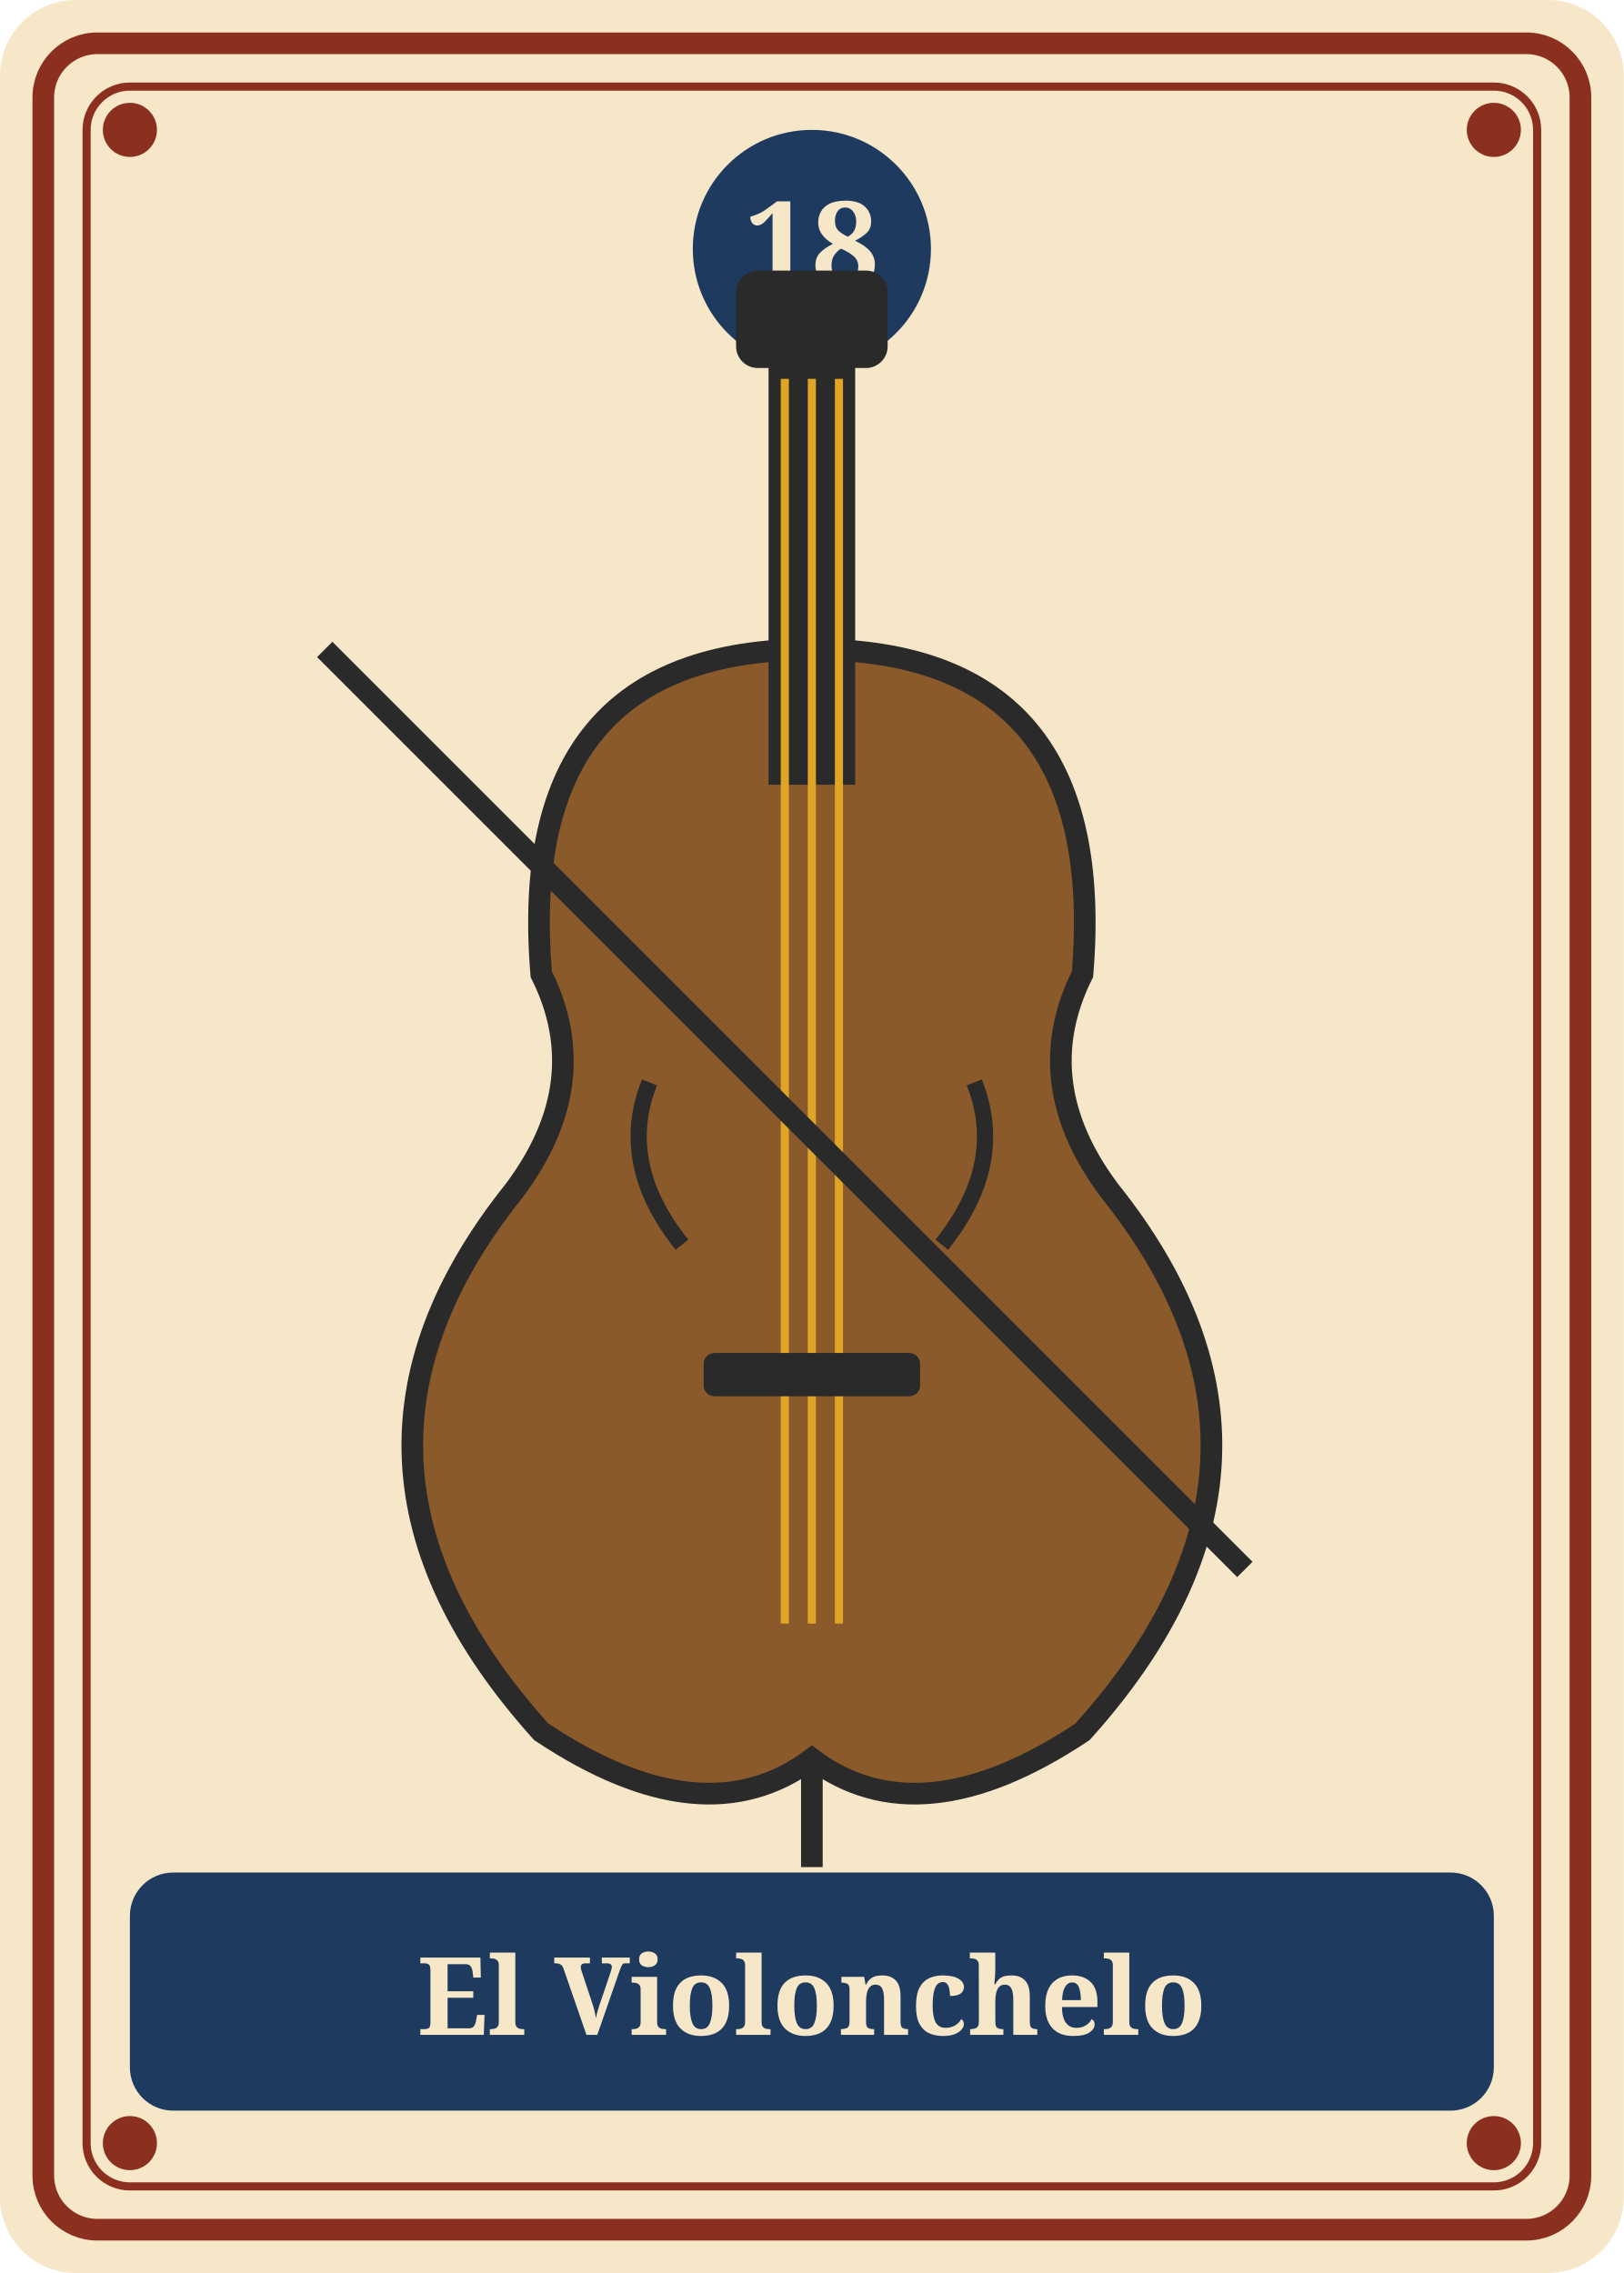
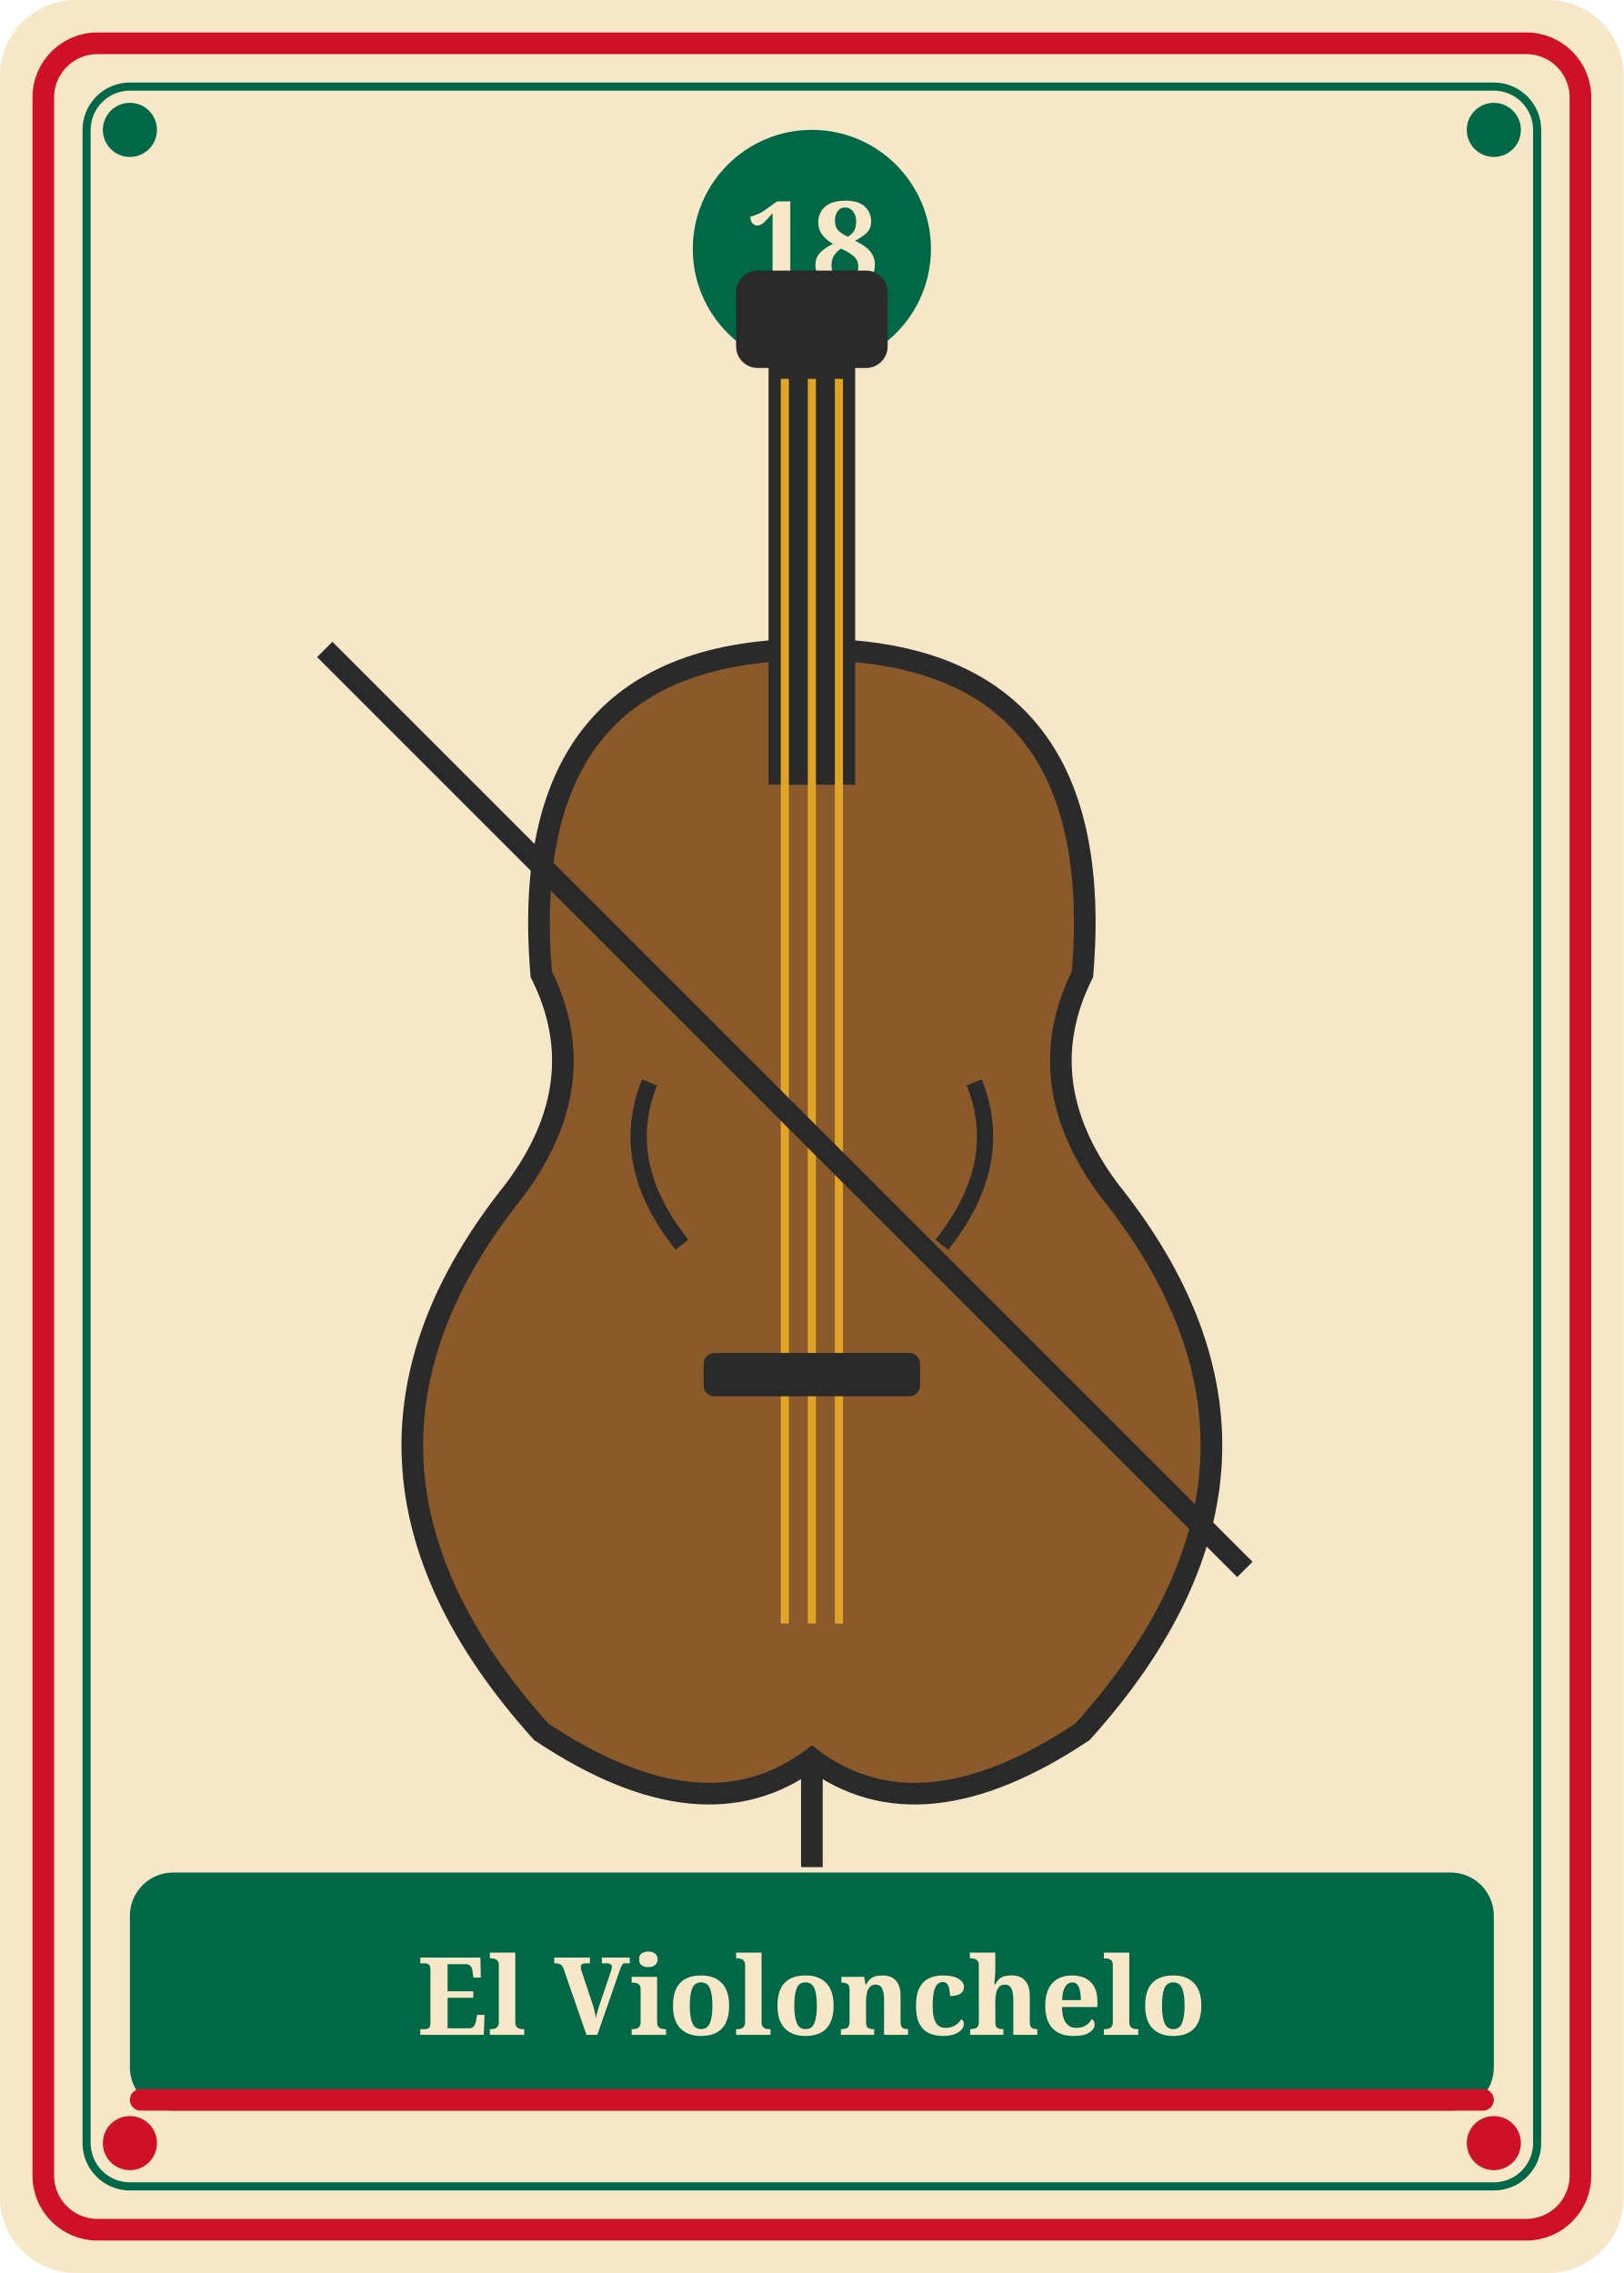
<svg xmlns="http://www.w3.org/2000/svg" viewBox="0 0 300 420" width="300" height="420">
  <rect width="300" height="420" rx="14" fill="#f6e7c8" />
-   <rect x="8" y="8" width="284" height="404" rx="10" fill="none" stroke="#8b2f1f" stroke-width="4" />
-   <rect x="16" y="16" width="268" height="388" rx="8" fill="none" stroke="#8b2f1f" stroke-width="1.5" />
-   <g fill="#8b2f1f">
+   <rect x="8" y="8" width="284" height="404" rx="10" fill="none" stroke="#ce1126" stroke-width="4" />
+   <rect x="16" y="16" width="268" height="388" rx="8" fill="none" stroke="#006847" stroke-width="1.5" />
+   <g fill="#006847">
    <circle cx="24" cy="24" r="5" />
    <circle cx="276" cy="24" r="5" />
+   </g>
+   <g fill="#ce1126">
    <circle cx="24" cy="396" r="5" />
    <circle cx="276" cy="396" r="5" />
  </g>
-   <circle cx="150" cy="46" r="22" fill="#1f3a5f" />
+   <circle cx="150" cy="46" r="22" fill="#006847" />
  <text x="150" y="53" text-anchor="middle" font-family="Georgia, serif" font-size="22" font-weight="bold" fill="#f6e7c8">18</text>
  <g>
    <path d="M150 120 q-55 0 -50 60 q10 20 -5 40 q-40 50 5 100 q30 20 50 5 q20 15 50 -5 q45 -50 5 -100 q-15 -20 -5 -40 q5 -60 -50 -60 z" fill="#8b5a2b" stroke="#2a2a2a" stroke-width="4" />
    <rect x="142" y="55" width="16" height="90" fill="#2a2a2a" />
    <rect x="136" y="50" width="28" height="18" rx="4" fill="#2a2a2a" />
    <g stroke="#e0a526" stroke-width="1.5">
      <line x1="145" y1="70" x2="145" y2="300" />
      <line x1="150" y1="70" x2="150" y2="300" />
      <line x1="155" y1="70" x2="155" y2="300" />
    </g>
    <path d="M120 200 q-6 15 6 30 M180 200 q6 15 -6 30" stroke="#2a2a2a" stroke-width="3" fill="none" />
    <rect x="130" y="250" width="40" height="8" rx="2" fill="#2a2a2a" />
    <line x1="60" y1="120" x2="230" y2="290" stroke="#2a2a2a" stroke-width="4" />
    <line x1="150" y1="325" x2="150" y2="345" stroke="#2a2a2a" stroke-width="4" />
  </g>
-   <rect x="24" y="346" width="252" height="44" rx="8" fill="#1f3a5f" />
+   <rect x="24" y="346" width="252" height="44" rx="8" fill="#006847" />
+   <rect x="24" y="386" width="252" height="4" rx="2" fill="#ce1126" />
  <text x="150" y="376" text-anchor="middle" font-family="Georgia, serif" font-size="20" font-weight="bold" fill="#f6e7c8">El Violonchelo</text>
</svg>
